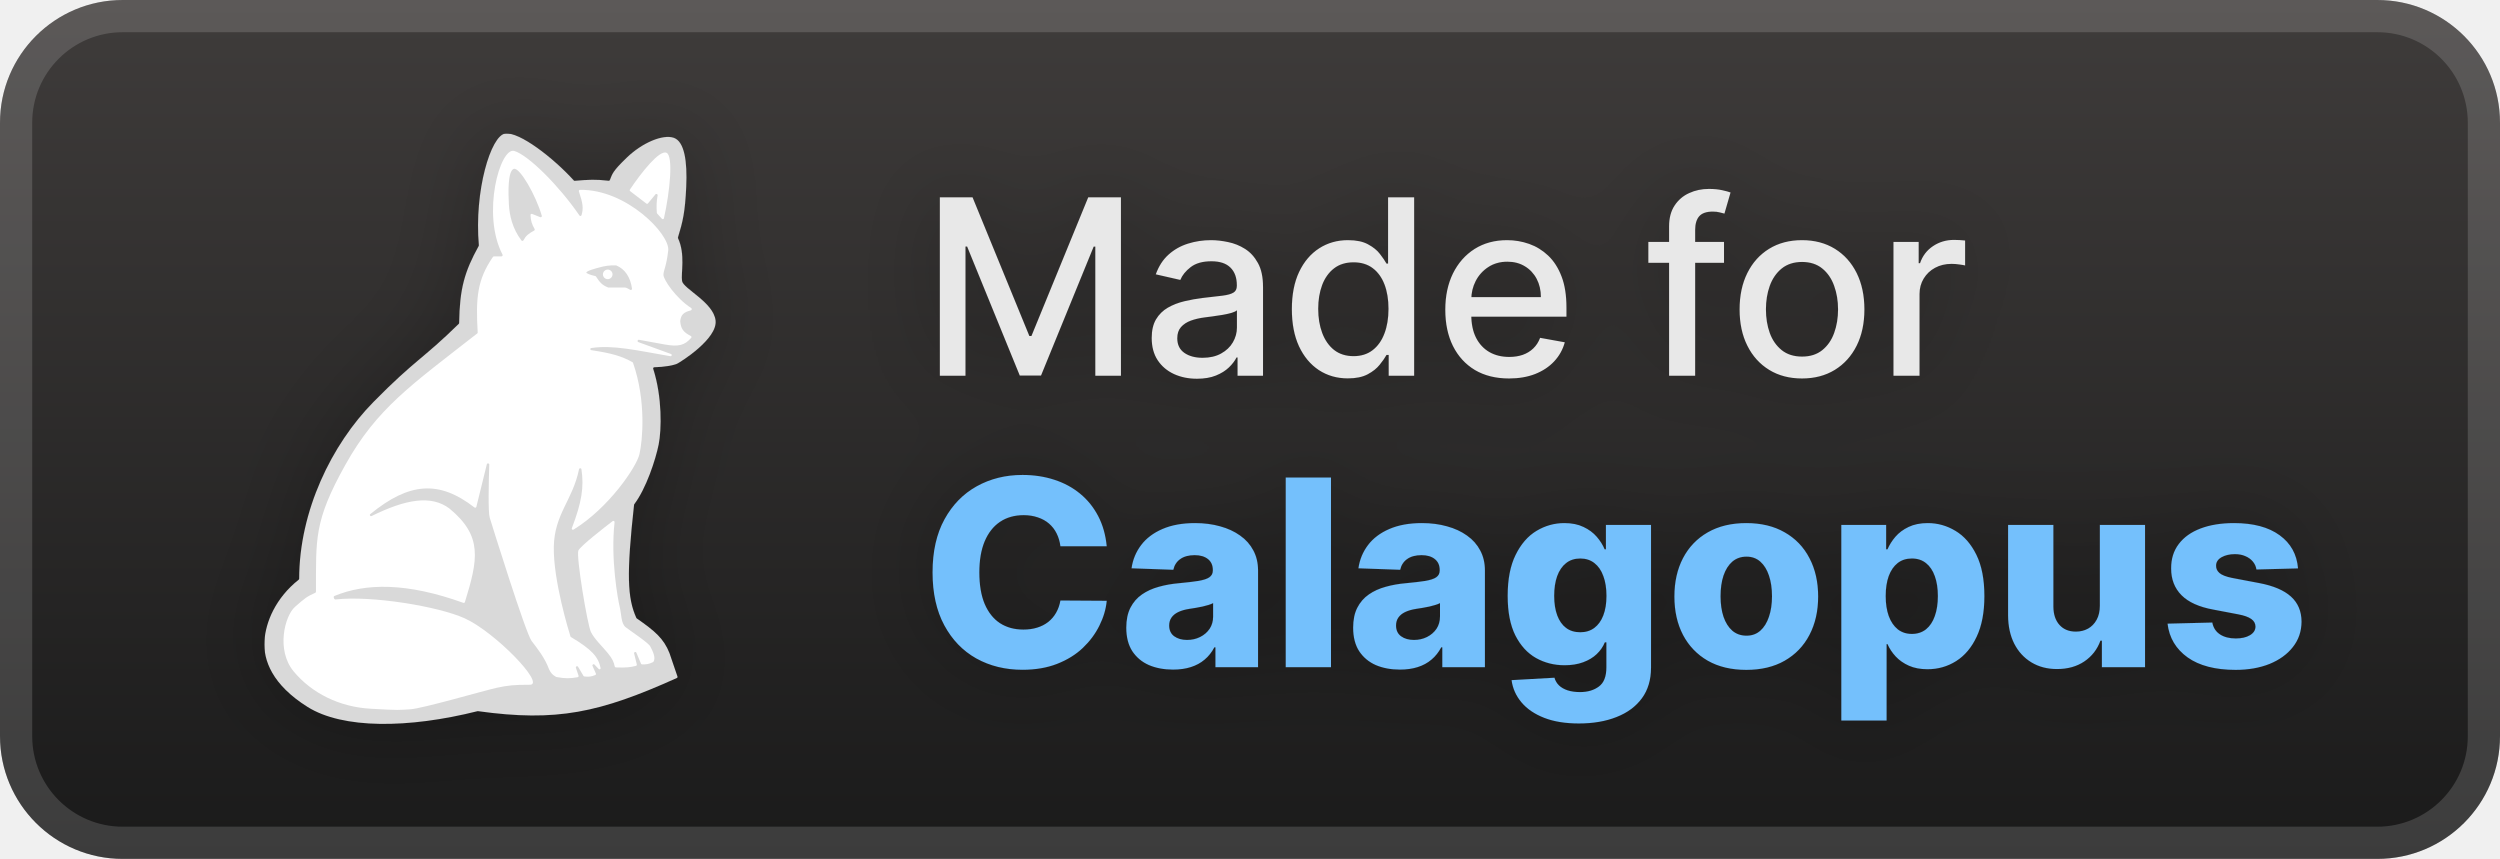
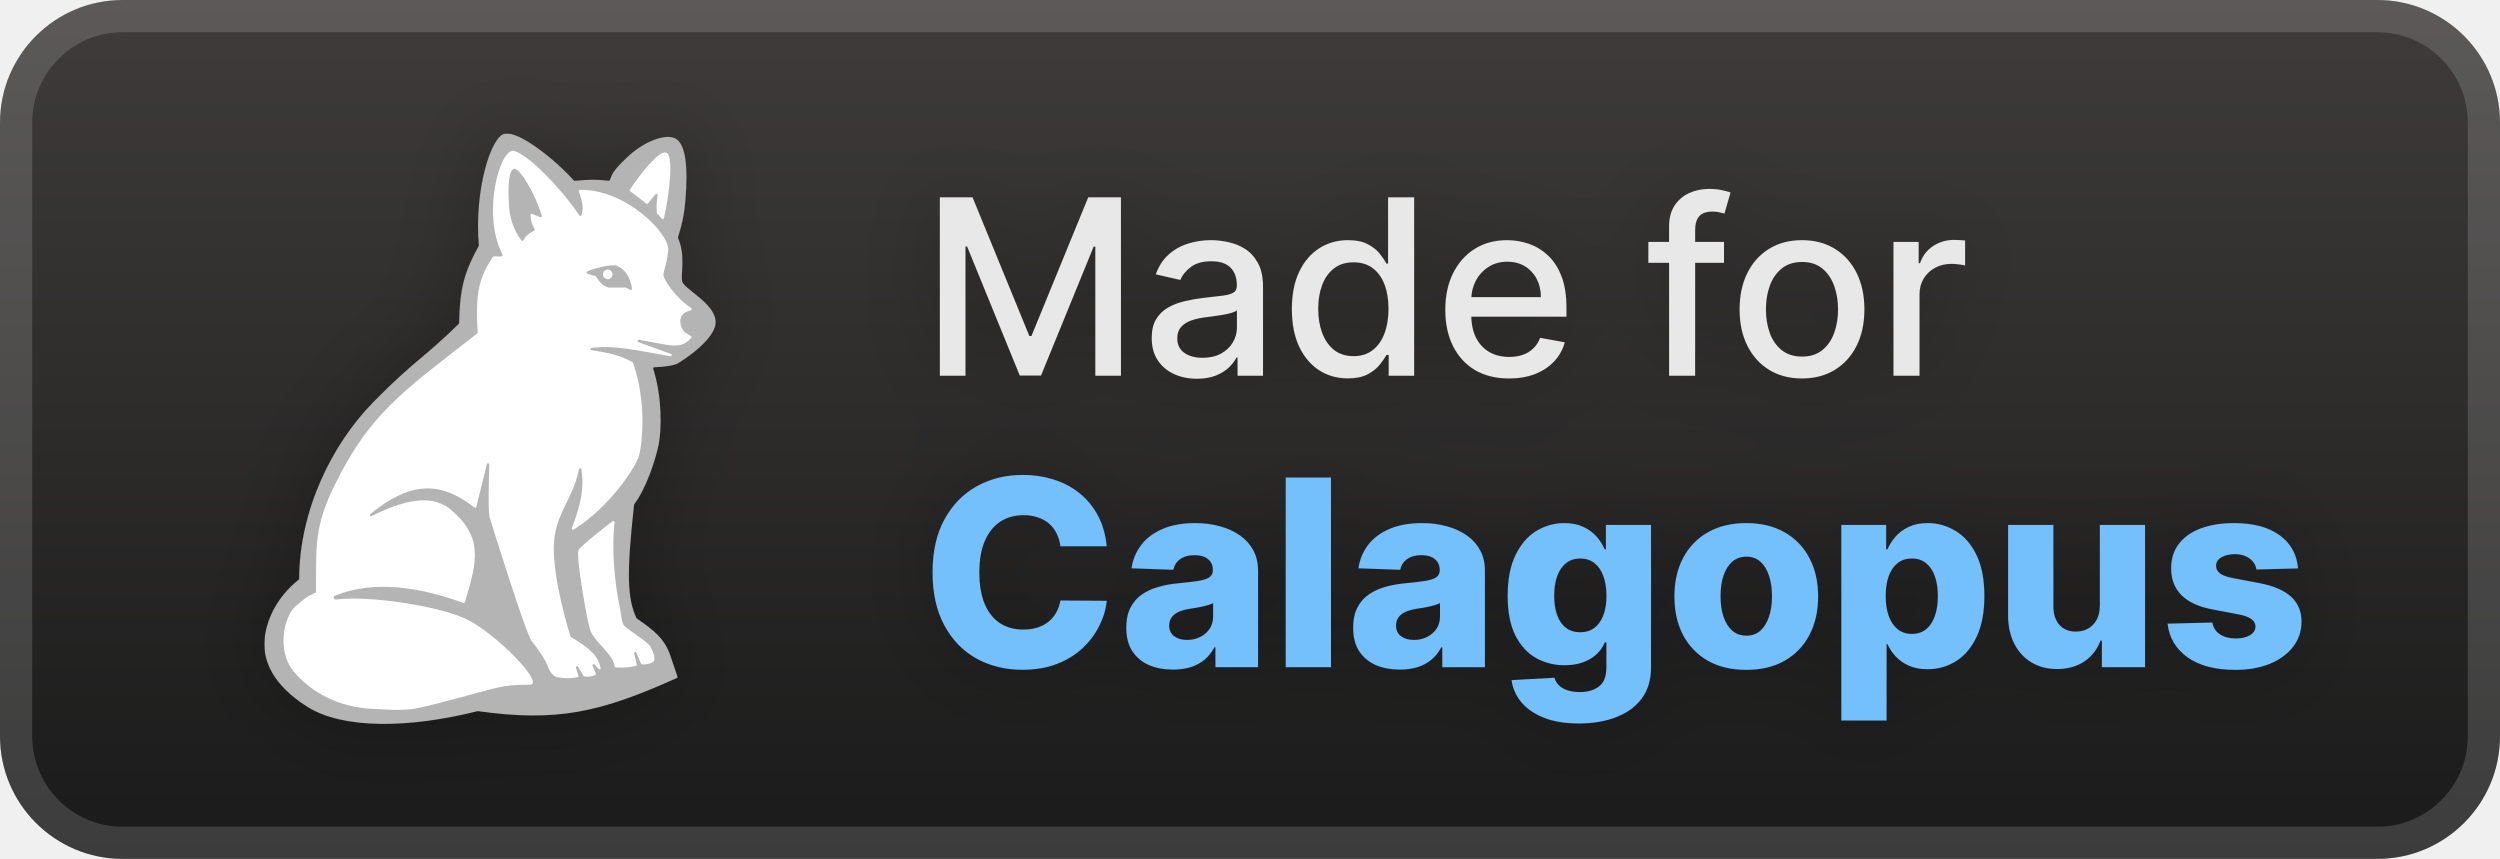
<svg xmlns="http://www.w3.org/2000/svg" width="163" height="56" viewBox="0 0 163 56" fill="none">
  <rect width="163" height="56" rx="8" fill="url(#paint0_linear_1_50)" />
  <rect x="1.05" y="1.05" width="160.9" height="53.9" rx="6.95" stroke="white" stroke-opacity="0.15" stroke-width="2.1" />
  <g filter="url(#filter0_d_1_50)">
    <g clip-path="url(#clip0_1_50)">
      <mask id="mask0_1_50" style="mask-type:luminance" maskUnits="userSpaceOnUse" x="17" y="8" width="30" height="40">
        <path d="M17.234 8.703H46.688V47.219H17.234V8.703Z" fill="white" />
      </mask>
      <g mask="url(#mask0_1_50)">
-         <path d="M32.944 8.709C33.876 8.592 36.08 10.297 37.41 11.766C37.427 11.784 37.451 11.793 37.476 11.791C38.371 11.71 38.88 11.69 39.683 11.787C39.7 11.79 39.717 11.786 39.731 11.778C39.746 11.769 39.758 11.756 39.764 11.741C39.925 11.352 39.902 11.206 40.874 10.271C41.89 9.295 43.218 8.748 43.921 8.982C44.624 9.217 44.819 10.506 44.741 12.185C44.664 13.849 44.519 14.443 44.203 15.476C44.198 15.495 44.199 15.515 44.207 15.533C44.696 16.591 44.39 17.815 44.468 18.318C44.546 18.826 46.518 19.706 46.655 20.896C46.792 22.086 44.39 23.591 44.155 23.709C43.934 23.819 43.276 23.935 42.663 23.943C42.651 23.943 42.639 23.946 42.627 23.952C42.616 23.958 42.607 23.966 42.599 23.976C42.592 23.986 42.587 23.998 42.585 24.01C42.583 24.023 42.584 24.035 42.588 24.047C43.181 25.891 43.136 28.024 42.944 28.982C42.75 29.953 42.131 31.852 41.356 32.871C41.347 32.883 41.342 32.896 41.34 32.911C40.841 37.448 40.902 38.991 41.49 40.291C41.496 40.303 41.505 40.315 41.517 40.323C42.723 41.158 43.276 41.644 43.647 42.576L44.171 44.11C44.177 44.129 44.176 44.149 44.169 44.167C44.161 44.185 44.146 44.199 44.129 44.207C39.09 46.472 36.302 47.081 31.163 46.367C31.153 46.366 31.142 46.366 31.133 46.369C26.613 47.502 22.356 47.535 20.054 46.092C17.749 44.646 17.163 43.045 17.241 41.795C17.319 40.553 17.973 38.99 19.477 37.795C19.495 37.78 19.507 37.757 19.507 37.733C19.514 33.321 21.624 28.974 24.351 26.209C27.076 23.444 27.541 23.439 29.913 21.115C29.928 21.1 29.937 21.08 29.937 21.059C29.973 18.819 30.281 17.725 31.214 16.035C31.221 16.021 31.225 16.005 31.223 15.99C30.911 12.452 32.009 8.826 32.944 8.709Z" fill="#D9D9D9" />
+         <path d="M32.944 8.709C33.876 8.592 36.08 10.297 37.41 11.766C37.427 11.784 37.451 11.793 37.476 11.791C38.371 11.71 38.88 11.69 39.683 11.787C39.7 11.79 39.717 11.786 39.731 11.778C39.746 11.769 39.758 11.756 39.764 11.741C39.925 11.352 39.902 11.206 40.874 10.271C41.89 9.295 43.218 8.748 43.921 8.982C44.624 9.217 44.819 10.506 44.741 12.185C44.664 13.849 44.519 14.443 44.203 15.476C44.198 15.495 44.199 15.515 44.207 15.533C44.696 16.591 44.39 17.815 44.468 18.318C44.546 18.826 46.518 19.706 46.655 20.896C46.792 22.086 44.39 23.591 44.155 23.709C43.934 23.819 43.276 23.935 42.663 23.943C42.651 23.943 42.639 23.946 42.627 23.952C42.616 23.958 42.607 23.966 42.599 23.976C42.592 23.986 42.587 23.998 42.585 24.01C42.583 24.023 42.584 24.035 42.588 24.047C43.181 25.891 43.136 28.024 42.944 28.982C42.75 29.953 42.131 31.852 41.356 32.871C41.347 32.883 41.342 32.896 41.34 32.911C40.841 37.448 40.902 38.991 41.49 40.291C41.496 40.303 41.505 40.315 41.517 40.323C42.723 41.158 43.276 41.644 43.647 42.576L44.171 44.11C44.177 44.129 44.176 44.149 44.169 44.167C44.161 44.185 44.146 44.199 44.129 44.207C39.09 46.472 36.302 47.081 31.163 46.367C31.153 46.366 31.142 46.366 31.133 46.369C26.613 47.502 22.356 47.535 20.054 46.092C17.749 44.646 17.163 43.045 17.241 41.795C17.319 40.553 17.973 38.99 19.477 37.795C19.495 37.78 19.507 37.757 19.507 37.733C19.514 33.321 21.624 28.974 24.351 26.209C27.076 23.444 27.541 23.439 29.913 21.115C29.928 21.1 29.937 21.08 29.937 21.059C29.973 18.819 30.281 17.725 31.214 16.035C31.221 16.021 31.225 16.005 31.223 15.99C30.911 12.452 32.009 8.826 32.944 8.709Z" fill="#B4B4B4" />
        <path d="M31.059 33.044L31.742 30.271C31.765 30.18 31.903 30.198 31.9 30.293C31.864 31.414 31.818 33.388 31.929 33.748C32.085 34.256 34.272 41.287 34.663 41.795C35.054 42.303 35.521 42.889 35.796 43.631C35.919 43.893 36.024 44 36.253 44.132C36.261 44.136 36.269 44.139 36.277 44.141C36.84 44.247 37.159 44.244 37.661 44.155C37.672 44.153 37.682 44.148 37.691 44.142C37.7 44.136 37.708 44.127 37.714 44.118C37.719 44.108 37.723 44.098 37.724 44.087C37.725 44.075 37.724 44.064 37.721 44.054L37.549 43.539C37.52 43.45 37.643 43.394 37.69 43.475L38.042 44.067C38.048 44.077 38.056 44.086 38.066 44.092C38.076 44.099 38.087 44.103 38.099 44.104C38.367 44.139 38.539 44.126 38.81 44.013C38.82 44.009 38.828 44.003 38.836 43.996C38.843 43.989 38.848 43.98 38.852 43.971C38.856 43.961 38.857 43.951 38.857 43.941C38.857 43.931 38.855 43.92 38.85 43.911L38.632 43.416C38.597 43.336 38.7 43.267 38.761 43.331L39.033 43.617C39.084 43.671 39.173 43.629 39.158 43.555C39.012 42.821 38.572 42.339 37.228 41.537C37.212 41.528 37.2 41.513 37.194 41.495C37.092 41.17 36.071 37.852 36.108 35.662C36.145 33.507 37.339 32.623 37.753 30.594C37.77 30.509 37.895 30.506 37.909 30.593C38.085 31.734 37.932 32.751 37.284 34.437C37.257 34.506 37.332 34.57 37.395 34.531C39.695 33.114 41.504 30.443 41.694 29.607C41.889 28.751 42.149 26.171 41.274 23.658C41.268 23.64 41.255 23.625 41.239 23.616C40.517 23.21 39.859 23.027 38.554 22.831C38.468 22.818 38.465 22.705 38.55 22.692C39.973 22.477 41.486 22.843 43.709 23.225C43.802 23.241 43.836 23.113 43.747 23.08L41.619 22.305C41.529 22.272 41.566 22.137 41.66 22.154L43.335 22.459C44.236 22.62 44.63 22.524 45.067 22.027C45.1 21.989 45.087 21.93 45.042 21.907C44.557 21.66 44.39 21.44 44.351 20.943C44.351 20.938 44.351 20.933 44.351 20.928C44.401 20.527 44.565 20.357 45.039 20.239C45.11 20.221 45.126 20.122 45.065 20.083C44.052 19.431 43.257 18.222 43.257 17.927C43.257 17.615 43.452 17.381 43.569 16.326C43.685 15.283 40.861 12.332 37.815 12.378C37.803 12.378 37.791 12.381 37.78 12.387C37.77 12.393 37.76 12.401 37.753 12.411C37.746 12.421 37.742 12.432 37.74 12.444C37.739 12.457 37.74 12.469 37.744 12.48C38.012 13.276 38.046 13.588 37.914 14.029C37.896 14.091 37.815 14.101 37.779 14.048C36.465 12.129 34.447 10.109 33.53 9.842C32.606 9.572 31.384 13.954 32.764 16.599C32.791 16.652 32.753 16.717 32.693 16.717H32.204C32.178 16.717 32.154 16.73 32.139 16.751C31.117 18.241 31.013 19.411 31.145 21.675C31.146 21.701 31.135 21.726 31.114 21.742C26.827 25.093 24.579 26.609 22.515 30.31C20.454 34.003 20.612 35.131 20.601 38.579C20.601 38.594 20.596 38.609 20.588 38.622C20.579 38.635 20.568 38.645 20.554 38.651C20.029 38.882 19.878 38.999 19.233 39.568C18.569 40.154 17.983 42.381 19.155 43.787C20.327 45.193 22.124 46.092 24.155 46.209C26.186 46.326 25.952 46.287 26.733 46.248C27.515 46.209 31.655 44.998 32.397 44.842C33.139 44.685 33.491 44.646 34.546 44.646C35.6 44.646 32.28 41.209 30.288 40.31C28.572 39.537 24.23 38.818 21.877 39.085C21.781 39.096 21.712 38.894 21.801 38.858C23.846 38.014 26.516 37.976 30.21 39.306C30.22 39.309 30.231 39.311 30.241 39.31C30.252 39.309 30.262 39.306 30.272 39.302C30.282 39.297 30.29 39.29 30.297 39.282C30.304 39.274 30.309 39.265 30.312 39.255C31.166 36.481 31.485 34.957 29.309 33.16C28.121 32.262 26.468 32.541 24.229 33.645C24.146 33.686 24.073 33.577 24.144 33.519C26.674 31.45 28.625 31.293 30.933 33.086C30.978 33.121 31.046 33.099 31.059 33.044ZM43.452 9.959C43.908 10.149 43.686 12.453 43.29 14.229C43.286 14.242 43.28 14.255 43.27 14.265C43.26 14.275 43.248 14.283 43.234 14.287C43.22 14.29 43.206 14.29 43.192 14.286C43.178 14.282 43.166 14.274 43.157 14.264L42.846 13.924C42.834 13.911 42.826 13.894 42.825 13.877C42.795 13.433 42.805 13.138 42.877 12.742C42.892 12.661 42.787 12.61 42.735 12.673L42.25 13.26C42.237 13.276 42.219 13.286 42.199 13.288C42.178 13.29 42.158 13.285 42.142 13.272L41.088 12.464C41.072 12.452 41.062 12.435 41.058 12.415C41.055 12.396 41.059 12.376 41.071 12.359C41.829 11.228 42.992 9.767 43.452 9.959" fill="white" />
-         <path d="M33.179 13.318C33.216 14.03 33.405 14.9 33.998 15.678C34.033 15.725 34.105 15.715 34.132 15.663C34.277 15.383 34.459 15.229 34.822 15.037C34.832 15.032 34.84 15.025 34.847 15.016C34.854 15.008 34.859 14.998 34.862 14.988C34.865 14.977 34.866 14.967 34.864 14.956C34.863 14.945 34.859 14.935 34.854 14.925C34.676 14.62 34.606 14.397 34.589 14.022C34.586 13.966 34.642 13.927 34.694 13.948L35.223 14.159C35.282 14.183 35.343 14.13 35.325 14.068C34.936 12.72 33.868 10.863 33.491 11.013C33.1 11.17 33.139 12.576 33.179 13.318ZM38.811 17.999C38.714 17.978 38.418 17.907 38.257 17.81C38.061 17.693 38.999 17.459 38.999 17.459C39.474 17.323 39.728 17.296 40.156 17.302C40.166 17.302 40.175 17.304 40.184 17.308C40.75 17.542 41.102 18.068 41.207 18.82C41.216 18.885 41.144 18.929 41.087 18.896C40.975 18.829 40.826 18.748 40.757 18.748H39.677C39.667 18.748 39.658 18.746 39.649 18.743C39.23 18.579 39.09 18.381 38.861 18.033C38.849 18.015 38.831 18.003 38.811 17.999Z" fill="#D9D9D9" />
+         <path d="M33.179 13.318C33.216 14.03 33.405 14.9 33.998 15.678C34.033 15.725 34.105 15.715 34.132 15.663C34.277 15.383 34.459 15.229 34.822 15.037C34.832 15.032 34.84 15.025 34.847 15.016C34.854 15.008 34.859 14.998 34.862 14.988C34.865 14.977 34.866 14.967 34.864 14.956C34.863 14.945 34.859 14.935 34.854 14.925C34.676 14.62 34.606 14.397 34.589 14.022C34.586 13.966 34.642 13.927 34.694 13.948L35.223 14.159C35.282 14.183 35.343 14.13 35.325 14.068C34.936 12.72 33.868 10.863 33.491 11.013C33.1 11.17 33.139 12.576 33.179 13.318ZM38.811 17.999C38.714 17.978 38.418 17.907 38.257 17.81C38.061 17.693 38.999 17.459 38.999 17.459C39.474 17.323 39.728 17.296 40.156 17.302C40.166 17.302 40.175 17.304 40.184 17.308C40.75 17.542 41.102 18.068 41.207 18.82C41.216 18.885 41.144 18.929 41.087 18.896C40.975 18.829 40.826 18.748 40.757 18.748H39.677C39.667 18.748 39.658 18.746 39.649 18.743C39.23 18.579 39.09 18.381 38.861 18.033C38.849 18.015 38.831 18.003 38.811 17.999Z" fill="#B4B4B4" />
        <path d="M39.624 18.201C39.707 18.201 39.786 18.168 39.845 18.109C39.904 18.051 39.936 17.971 39.936 17.888C39.936 17.806 39.904 17.726 39.845 17.668C39.786 17.609 39.707 17.576 39.624 17.576C39.541 17.576 39.462 17.609 39.403 17.668C39.344 17.726 39.311 17.806 39.311 17.888C39.311 17.971 39.344 18.051 39.403 18.109C39.462 18.168 39.541 18.201 39.624 18.201ZM37.71 35.896C37.842 35.6 39.445 34.359 39.945 33.977C40 33.935 40.078 33.981 40.07 34.05C39.801 36.452 40.291 39.111 40.405 39.568C40.522 40.037 40.484 40.654 40.796 40.896C41.107 41.139 42.273 41.904 42.397 42.146C42.52 42.385 42.791 42.875 42.603 43.148C42.596 43.157 42.587 43.165 42.577 43.17C42.29 43.312 42.115 43.322 41.862 43.319C41.847 43.319 41.833 43.314 41.82 43.306C41.807 43.297 41.798 43.285 41.792 43.271L41.492 42.556C41.455 42.468 41.322 42.512 41.344 42.605L41.52 43.321C41.525 43.341 41.521 43.362 41.511 43.38C41.5 43.398 41.483 43.41 41.463 43.415C41.103 43.505 40.827 43.542 40.154 43.516C40.136 43.515 40.12 43.509 40.106 43.497C40.093 43.486 40.084 43.471 40.08 43.454C40.021 43.177 39.952 42.977 39.624 42.576C39.272 42.146 38.764 41.678 38.53 41.209C38.296 40.74 37.554 36.248 37.71 35.896Z" fill="white" />
      </g>
    </g>
  </g>
  <g filter="url(#filter1_d_1_50)">
    <path d="M61.278 12.864H63.409L67.114 21.909H67.25L70.954 12.864H73.085V24.5H71.415V16.079H71.307L67.875 24.483H66.489L63.057 16.074H62.949V24.5H61.278V12.864ZM78.041 24.693C77.488 24.693 76.988 24.591 76.541 24.386C76.094 24.178 75.74 23.877 75.479 23.483C75.221 23.089 75.092 22.606 75.092 22.034C75.092 21.542 75.187 21.136 75.376 20.818C75.566 20.5 75.822 20.248 76.143 20.062C76.465 19.877 76.825 19.737 77.223 19.642C77.621 19.547 78.026 19.475 78.439 19.426C78.962 19.366 79.386 19.316 79.712 19.278C80.037 19.237 80.274 19.17 80.422 19.079C80.57 18.989 80.643 18.841 80.643 18.636V18.597C80.643 18.1 80.503 17.716 80.223 17.443C79.947 17.17 79.534 17.034 78.984 17.034C78.412 17.034 77.962 17.161 77.632 17.415C77.306 17.665 77.081 17.943 76.956 18.25L75.359 17.886C75.549 17.356 75.825 16.928 76.189 16.602C76.556 16.273 76.979 16.034 77.456 15.886C77.933 15.735 78.435 15.659 78.962 15.659C79.31 15.659 79.679 15.701 80.07 15.784C80.463 15.864 80.831 16.011 81.172 16.227C81.517 16.443 81.799 16.752 82.018 17.153C82.238 17.551 82.348 18.068 82.348 18.704V24.5H80.689V23.307H80.621C80.511 23.526 80.346 23.742 80.126 23.954C79.907 24.167 79.624 24.343 79.28 24.483C78.935 24.623 78.522 24.693 78.041 24.693ZM78.41 23.329C78.88 23.329 79.282 23.237 79.615 23.051C79.952 22.866 80.208 22.623 80.382 22.324C80.56 22.021 80.649 21.697 80.649 21.352V20.227C80.588 20.288 80.471 20.345 80.297 20.398C80.126 20.447 79.931 20.491 79.712 20.528C79.492 20.562 79.278 20.595 79.07 20.625C78.861 20.651 78.687 20.674 78.547 20.693C78.217 20.735 77.916 20.805 77.643 20.903C77.374 21.002 77.159 21.144 76.996 21.329C76.837 21.511 76.757 21.754 76.757 22.057C76.757 22.477 76.912 22.795 77.223 23.011C77.534 23.224 77.929 23.329 78.41 23.329ZM87.878 24.67C87.173 24.67 86.544 24.491 85.992 24.131C85.442 23.767 85.01 23.25 84.696 22.579C84.385 21.905 84.23 21.097 84.23 20.153C84.23 19.21 84.387 18.403 84.702 17.733C85.02 17.062 85.456 16.549 86.008 16.193C86.561 15.837 87.188 15.659 87.889 15.659C88.431 15.659 88.867 15.75 89.196 15.932C89.529 16.11 89.787 16.318 89.969 16.557C90.154 16.795 90.298 17.006 90.4 17.188H90.503V12.864H92.202V24.5H90.543V23.142H90.4C90.298 23.328 90.15 23.54 89.957 23.778C89.768 24.017 89.507 24.225 89.173 24.403C88.84 24.581 88.408 24.67 87.878 24.67ZM88.253 23.222C88.742 23.222 89.154 23.093 89.492 22.835C89.832 22.574 90.09 22.212 90.264 21.75C90.442 21.288 90.531 20.75 90.531 20.136C90.531 19.53 90.444 19 90.27 18.545C90.096 18.091 89.84 17.737 89.503 17.483C89.166 17.229 88.749 17.102 88.253 17.102C87.742 17.102 87.315 17.235 86.974 17.5C86.633 17.765 86.376 18.127 86.202 18.585C86.031 19.044 85.946 19.561 85.946 20.136C85.946 20.72 86.033 21.244 86.207 21.71C86.382 22.176 86.639 22.545 86.98 22.818C87.325 23.087 87.749 23.222 88.253 23.222ZM98.388 24.676C97.528 24.676 96.787 24.492 96.166 24.125C95.549 23.754 95.072 23.233 94.734 22.562C94.401 21.888 94.234 21.099 94.234 20.193C94.234 19.299 94.401 18.511 94.734 17.829C95.072 17.148 95.541 16.616 96.143 16.233C96.749 15.85 97.458 15.659 98.268 15.659C98.761 15.659 99.238 15.741 99.7 15.903C100.162 16.066 100.577 16.322 100.945 16.67C101.312 17.019 101.602 17.472 101.814 18.028C102.026 18.581 102.132 19.254 102.132 20.045V20.648H95.195V19.375H100.467C100.467 18.928 100.376 18.532 100.195 18.188C100.013 17.839 99.757 17.564 99.427 17.364C99.102 17.163 98.719 17.062 98.28 17.062C97.802 17.062 97.386 17.18 97.03 17.415C96.677 17.646 96.405 17.949 96.212 18.324C96.022 18.695 95.927 19.099 95.927 19.534V20.528C95.927 21.112 96.03 21.608 96.234 22.017C96.443 22.426 96.733 22.739 97.104 22.954C97.475 23.167 97.909 23.273 98.405 23.273C98.727 23.273 99.02 23.227 99.285 23.136C99.551 23.042 99.78 22.901 99.973 22.716C100.166 22.53 100.314 22.301 100.416 22.028L102.024 22.318C101.895 22.792 101.664 23.206 101.331 23.562C101.001 23.915 100.587 24.189 100.087 24.386C99.59 24.579 99.024 24.676 98.388 24.676ZM112.405 15.773V17.136H107.473V15.773H112.405ZM108.825 24.5V14.761C108.825 14.216 108.945 13.763 109.183 13.403C109.422 13.04 109.738 12.769 110.132 12.591C110.526 12.409 110.954 12.318 111.416 12.318C111.757 12.318 112.049 12.347 112.291 12.403C112.534 12.456 112.714 12.506 112.831 12.551L112.433 13.926C112.354 13.903 112.251 13.877 112.126 13.847C112.001 13.812 111.85 13.795 111.672 13.795C111.259 13.795 110.964 13.898 110.785 14.102C110.611 14.307 110.524 14.602 110.524 14.989V24.5H108.825ZM117.49 24.676C116.672 24.676 115.958 24.489 115.348 24.114C114.738 23.739 114.265 23.214 113.928 22.54C113.59 21.866 113.422 21.078 113.422 20.176C113.422 19.271 113.59 18.479 113.928 17.801C114.265 17.123 114.738 16.597 115.348 16.222C115.958 15.847 116.672 15.659 117.49 15.659C118.308 15.659 119.022 15.847 119.632 16.222C120.242 16.597 120.715 17.123 121.053 17.801C121.39 18.479 121.558 19.271 121.558 20.176C121.558 21.078 121.39 21.866 121.053 22.54C120.715 23.214 120.242 23.739 119.632 24.114C119.022 24.489 118.308 24.676 117.49 24.676ZM117.496 23.25C118.026 23.25 118.465 23.11 118.814 22.829C119.162 22.549 119.42 22.176 119.587 21.71C119.757 21.244 119.842 20.731 119.842 20.17C119.842 19.614 119.757 19.102 119.587 18.636C119.42 18.167 119.162 17.79 118.814 17.506C118.465 17.222 118.026 17.079 117.496 17.079C116.962 17.079 116.518 17.222 116.166 17.506C115.818 17.79 115.558 18.167 115.388 18.636C115.221 19.102 115.138 19.614 115.138 20.17C115.138 20.731 115.221 21.244 115.388 21.71C115.558 22.176 115.818 22.549 116.166 22.829C116.518 23.11 116.962 23.25 117.496 23.25ZM123.455 24.5V15.773H125.097V17.159H125.187C125.347 16.689 125.627 16.32 126.028 16.051C126.434 15.778 126.892 15.642 127.403 15.642C127.509 15.642 127.634 15.646 127.778 15.653C127.926 15.661 128.042 15.67 128.125 15.682V17.307C128.057 17.288 127.936 17.267 127.761 17.244C127.587 17.218 127.413 17.204 127.239 17.204C126.837 17.204 126.479 17.29 126.165 17.46C125.854 17.627 125.608 17.86 125.426 18.159C125.244 18.454 125.153 18.792 125.153 19.17V24.5H123.455Z" fill="#E8E8E8" />
    <path d="M72.158 35.616H69.14C69.1 35.306 69.017 35.026 68.892 34.777C68.768 34.527 68.603 34.314 68.397 34.137C68.192 33.96 67.949 33.825 67.667 33.732C67.389 33.636 67.081 33.587 66.743 33.587C66.144 33.587 65.626 33.734 65.192 34.028C64.761 34.322 64.429 34.746 64.196 35.302C63.966 35.857 63.852 36.529 63.852 37.318C63.852 38.139 63.968 38.827 64.202 39.383C64.439 39.934 64.771 40.351 65.198 40.632C65.628 40.91 66.138 41.049 66.725 41.049C67.055 41.049 67.355 41.007 67.625 40.922C67.898 40.838 68.138 40.715 68.343 40.554C68.552 40.389 68.723 40.19 68.856 39.956C68.993 39.719 69.088 39.451 69.14 39.153L72.158 39.172C72.106 39.719 71.947 40.258 71.681 40.789C71.42 41.321 71.06 41.806 70.601 42.244C70.142 42.679 69.583 43.025 68.923 43.283C68.267 43.54 67.514 43.669 66.665 43.669C65.546 43.669 64.544 43.423 63.658 42.932C62.777 42.438 62.081 41.717 61.57 40.771C61.059 39.825 60.803 38.675 60.803 37.318C60.803 35.958 61.062 34.805 61.582 33.859C62.101 32.913 62.803 32.195 63.688 31.704C64.574 31.213 65.566 30.967 66.665 30.967C67.413 30.967 68.106 31.072 68.742 31.281C69.377 31.486 69.937 31.788 70.42 32.187C70.903 32.581 71.295 33.066 71.597 33.642C71.899 34.217 72.086 34.875 72.158 35.616ZM76.482 43.657C75.891 43.657 75.365 43.558 74.907 43.361C74.452 43.16 74.092 42.858 73.826 42.456C73.564 42.049 73.434 41.54 73.434 40.928C73.434 40.413 73.524 39.978 73.705 39.624C73.886 39.27 74.136 38.982 74.454 38.761C74.772 38.54 75.138 38.373 75.553 38.26C75.967 38.143 76.41 38.065 76.881 38.025C77.408 37.976 77.833 37.926 78.154 37.874C78.477 37.817 78.71 37.739 78.855 37.638C79.004 37.533 79.078 37.387 79.078 37.197V37.167C79.078 36.857 78.972 36.618 78.758 36.449C78.545 36.28 78.257 36.195 77.895 36.195C77.505 36.195 77.191 36.28 76.953 36.449C76.716 36.618 76.565 36.851 76.5 37.149L73.778 37.053C73.858 36.489 74.066 35.986 74.4 35.543C74.738 35.097 75.201 34.746 75.788 34.493C76.38 34.235 77.09 34.106 77.919 34.106C78.511 34.106 79.056 34.177 79.555 34.318C80.054 34.455 80.489 34.656 80.859 34.922C81.229 35.183 81.515 35.505 81.716 35.887C81.922 36.27 82.024 36.706 82.024 37.197V43.5H79.247V42.208H79.175C79.01 42.522 78.799 42.788 78.541 43.005C78.287 43.222 77.987 43.385 77.641 43.494C77.299 43.603 76.913 43.657 76.482 43.657ZM77.394 41.725C77.712 41.725 77.998 41.661 78.251 41.532C78.509 41.403 78.714 41.226 78.867 41.001C79.02 40.771 79.096 40.506 79.096 40.204V39.322C79.012 39.367 78.909 39.407 78.788 39.443C78.672 39.479 78.543 39.514 78.402 39.546C78.261 39.578 78.116 39.606 77.967 39.63C77.819 39.654 77.676 39.677 77.539 39.697C77.261 39.741 77.024 39.809 76.826 39.902C76.633 39.995 76.484 40.115 76.38 40.264C76.279 40.409 76.229 40.582 76.229 40.783C76.229 41.089 76.337 41.323 76.555 41.484C76.776 41.645 77.056 41.725 77.394 41.725ZM86.781 31.136V43.5H83.829V31.136H86.781ZM91.274 43.657C90.683 43.657 90.157 43.558 89.699 43.361C89.244 43.16 88.884 42.858 88.618 42.456C88.356 42.049 88.226 41.54 88.226 40.928C88.226 40.413 88.316 39.978 88.497 39.624C88.678 39.27 88.928 38.982 89.246 38.761C89.564 38.54 89.93 38.373 90.345 38.26C90.759 38.143 91.202 38.065 91.673 38.025C92.2 37.976 92.625 37.926 92.947 37.874C93.269 37.817 93.502 37.739 93.647 37.638C93.796 37.533 93.87 37.387 93.87 37.197V37.167C93.87 36.857 93.763 36.618 93.55 36.449C93.337 36.28 93.049 36.195 92.687 36.195C92.297 36.195 91.983 36.28 91.745 36.449C91.508 36.618 91.357 36.851 91.292 37.149L88.57 37.053C88.65 36.489 88.858 35.986 89.192 35.543C89.53 35.097 89.993 34.746 90.58 34.493C91.172 34.235 91.882 34.106 92.711 34.106C93.303 34.106 93.848 34.177 94.347 34.318C94.846 34.455 95.281 34.656 95.651 34.922C96.021 35.183 96.307 35.505 96.508 35.887C96.714 36.27 96.816 36.706 96.816 37.197V43.5H94.039V42.208H93.967C93.802 42.522 93.591 42.788 93.333 43.005C93.079 43.222 92.779 43.385 92.433 43.494C92.091 43.603 91.705 43.657 91.274 43.657ZM92.186 41.725C92.504 41.725 92.79 41.661 93.043 41.532C93.301 41.403 93.506 41.226 93.659 41.001C93.812 40.771 93.888 40.506 93.888 40.204V39.322C93.804 39.367 93.701 39.407 93.58 39.443C93.464 39.479 93.335 39.514 93.194 39.546C93.053 39.578 92.908 39.606 92.759 39.63C92.611 39.654 92.468 39.677 92.331 39.697C92.053 39.741 91.816 39.809 91.618 39.902C91.425 39.995 91.276 40.115 91.172 40.264C91.071 40.409 91.021 40.582 91.021 40.783C91.021 41.089 91.129 41.323 91.347 41.484C91.568 41.645 91.848 41.725 92.186 41.725ZM102.944 47.17C102.062 47.17 101.308 47.048 100.68 46.802C100.052 46.557 99.559 46.221 99.201 45.794C98.843 45.367 98.627 44.885 98.555 44.345L101.35 44.188C101.402 44.377 101.499 44.542 101.64 44.683C101.785 44.824 101.972 44.933 102.201 45.009C102.435 45.086 102.708 45.124 103.022 45.124C103.517 45.124 103.926 45.003 104.248 44.762C104.574 44.524 104.737 44.108 104.737 43.512V41.882H104.634C104.517 42.168 104.34 42.423 104.103 42.649C103.865 42.874 103.57 43.051 103.215 43.18C102.865 43.309 102.463 43.373 102.008 43.373C101.332 43.373 100.712 43.216 100.149 42.902C99.589 42.584 99.14 42.093 98.802 41.429C98.468 40.761 98.301 39.902 98.301 38.852C98.301 37.769 98.474 36.877 98.82 36.177C99.167 35.473 99.619 34.952 100.179 34.614C100.742 34.276 101.348 34.106 101.996 34.106C102.483 34.106 102.899 34.191 103.246 34.36C103.596 34.525 103.883 34.738 104.109 35C104.334 35.262 104.505 35.533 104.622 35.815H104.706V34.227H107.646V43.536C107.646 44.321 107.449 44.983 107.055 45.522C106.66 46.062 106.109 46.47 105.401 46.748C104.692 47.03 103.873 47.17 102.944 47.17ZM103.034 41.224C103.392 41.224 103.698 41.13 103.952 40.94C104.205 40.751 104.401 40.48 104.537 40.125C104.674 39.771 104.743 39.347 104.743 38.852C104.743 38.349 104.674 37.916 104.537 37.554C104.405 37.187 104.209 36.906 103.952 36.708C103.698 36.511 103.392 36.413 103.034 36.413C102.668 36.413 102.358 36.513 102.105 36.715C101.851 36.916 101.658 37.199 101.525 37.566C101.396 37.928 101.332 38.356 101.332 38.852C101.332 39.347 101.398 39.771 101.531 40.125C101.664 40.48 101.855 40.751 102.105 40.94C102.358 41.13 102.668 41.224 103.034 41.224ZM113.857 43.675C112.883 43.675 112.046 43.476 111.346 43.077C110.649 42.675 110.112 42.115 109.734 41.399C109.359 40.679 109.172 39.844 109.172 38.894C109.172 37.94 109.359 37.105 109.734 36.389C110.112 35.668 110.649 35.109 111.346 34.71C112.046 34.308 112.883 34.106 113.857 34.106C114.831 34.106 115.666 34.308 116.362 34.71C117.063 35.109 117.6 35.668 117.974 36.389C118.352 37.105 118.542 37.94 118.542 38.894C118.542 39.844 118.352 40.679 117.974 41.399C117.6 42.115 117.063 42.675 116.362 43.077C115.666 43.476 114.831 43.675 113.857 43.675ZM113.875 41.447C114.229 41.447 114.529 41.339 114.775 41.121C115.02 40.904 115.207 40.602 115.336 40.216C115.469 39.83 115.535 39.383 115.535 38.876C115.535 38.361 115.469 37.91 115.336 37.523C115.207 37.137 115.02 36.835 114.775 36.618C114.529 36.401 114.229 36.292 113.875 36.292C113.509 36.292 113.199 36.401 112.945 36.618C112.696 36.835 112.505 37.137 112.372 37.523C112.243 37.91 112.179 38.361 112.179 38.876C112.179 39.383 112.243 39.83 112.372 40.216C112.505 40.602 112.696 40.904 112.945 41.121C113.199 41.339 113.509 41.447 113.875 41.447ZM120.054 46.977V34.227H122.976V35.815H123.066C123.187 35.533 123.358 35.262 123.579 35C123.805 34.738 124.091 34.525 124.437 34.36C124.787 34.191 125.205 34.106 125.692 34.106C126.336 34.106 126.938 34.276 127.497 34.614C128.061 34.952 128.516 35.473 128.862 36.177C129.208 36.882 129.381 37.779 129.381 38.87C129.381 39.92 129.214 40.8 128.88 41.508C128.55 42.216 128.103 42.747 127.54 43.102C126.98 43.456 126.358 43.633 125.674 43.633C125.207 43.633 124.803 43.556 124.461 43.403C124.119 43.251 123.831 43.049 123.598 42.8C123.368 42.55 123.191 42.282 123.066 41.997H123.006V46.977H120.054ZM122.946 38.864C122.946 39.363 123.012 39.797 123.145 40.168C123.282 40.538 123.477 40.826 123.73 41.031C123.988 41.232 124.296 41.333 124.654 41.333C125.016 41.333 125.324 41.232 125.578 41.031C125.831 40.826 126.022 40.538 126.151 40.168C126.284 39.797 126.35 39.363 126.35 38.864C126.35 38.365 126.284 37.932 126.151 37.566C126.022 37.199 125.831 36.916 125.578 36.715C125.328 36.513 125.02 36.413 124.654 36.413C124.292 36.413 123.984 36.511 123.73 36.708C123.477 36.906 123.282 37.187 123.145 37.554C123.012 37.92 122.946 38.356 122.946 38.864ZM136.91 39.498V34.227H139.856V43.5H137.043V41.773H136.947C136.741 42.341 136.391 42.792 135.896 43.126C135.405 43.456 134.812 43.621 134.115 43.621C133.484 43.621 132.928 43.476 132.449 43.186C131.97 42.896 131.598 42.492 131.332 41.973C131.067 41.449 130.932 40.838 130.928 40.137V34.227H133.88V39.558C133.884 40.061 134.017 40.457 134.278 40.747C134.54 41.037 134.896 41.182 135.347 41.182C135.641 41.182 135.904 41.117 136.138 40.989C136.375 40.856 136.562 40.665 136.699 40.415C136.84 40.162 136.91 39.856 136.91 39.498ZM149.831 37.059L147.12 37.131C147.092 36.938 147.016 36.767 146.891 36.618C146.766 36.465 146.603 36.346 146.402 36.262C146.205 36.173 145.975 36.129 145.714 36.129C145.372 36.129 145.08 36.197 144.838 36.334C144.601 36.471 144.484 36.656 144.488 36.889C144.484 37.071 144.557 37.228 144.706 37.36C144.859 37.493 145.13 37.6 145.521 37.68L147.308 38.019C148.233 38.196 148.921 38.489 149.372 38.9C149.827 39.31 150.056 39.854 150.06 40.53C150.056 41.166 149.867 41.719 149.493 42.19C149.123 42.661 148.616 43.027 147.972 43.289C147.328 43.546 146.591 43.675 145.762 43.675C144.438 43.675 143.394 43.403 142.629 42.86C141.868 42.313 141.434 41.58 141.325 40.663L144.241 40.59C144.305 40.928 144.472 41.186 144.742 41.363C145.012 41.54 145.356 41.629 145.774 41.629C146.153 41.629 146.46 41.558 146.698 41.417C146.935 41.276 147.056 41.089 147.06 40.856C147.056 40.647 146.963 40.48 146.782 40.355C146.601 40.226 146.318 40.125 145.931 40.053L144.313 39.745C143.384 39.576 142.691 39.264 142.237 38.809C141.782 38.35 141.556 37.767 141.56 37.059C141.556 36.439 141.721 35.91 142.055 35.471C142.389 35.028 142.864 34.69 143.48 34.457C144.096 34.223 144.822 34.106 145.659 34.106C146.915 34.106 147.905 34.37 148.63 34.897C149.354 35.421 149.755 36.141 149.831 37.059Z" fill="#74C0FC" />
  </g>
  <defs>
    <filter id="filter0_d_1_50" x="6.286" y="2.286" width="51.429" height="51.429" filterUnits="userSpaceOnUse" color-interpolation-filters="sRGB">
      <feFlood flood-opacity="0" result="BackgroundImageFix" />
      <feColorMatrix in="SourceAlpha" type="matrix" values="0 0 0 0 0 0 0 0 0 0 0 0 0 0 0 0 0 0 127 0" result="hardAlpha" />
      <feOffset />
      <feGaussianBlur stdDeviation="2.857" />
      <feComposite in2="hardAlpha" operator="out" />
      <feColorMatrix type="matrix" values="0 0 0 0 0 0 0 0 0 0 0 0 0 0 0 0 0 0 0.25 0" />
      <feBlend mode="normal" in2="BackgroundImageFix" result="effect1_dropShadow_1_50" />
      <feBlend mode="normal" in="SourceGraphic" in2="effect1_dropShadow_1_50" result="shape" />
    </filter>
    <filter id="filter1_d_1_50" x="54.4" y="3.9" width="102.2" height="48.87" filterUnits="userSpaceOnUse" color-interpolation-filters="sRGB">
      <feFlood flood-opacity="0" result="BackgroundImageFix" />
      <feColorMatrix in="SourceAlpha" type="matrix" values="0 0 0 0 0 0 0 0 0 0 0 0 0 0 0 0 0 0 127 0" result="hardAlpha" />
      <feOffset />
      <feGaussianBlur stdDeviation="2.8" />
      <feComposite in2="hardAlpha" operator="out" />
      <feColorMatrix type="matrix" values="0 0 0 0 0 0 0 0 0 0 0 0 0 0 0 0 0 0 0.25 0" />
      <feBlend mode="normal" in2="BackgroundImageFix" result="effect1_dropShadow_1_50" />
      <feBlend mode="normal" in="SourceGraphic" in2="effect1_dropShadow_1_50" result="shape" />
    </filter>
    <linearGradient id="paint0_linear_1_50" x1="81.5" y1="0" x2="81.5" y2="56" gradientUnits="userSpaceOnUse">
      <stop stop-color="#3F3C3B" />
      <stop offset="1" stop-color="#1A1A1A" />
    </linearGradient>
    <clipPath id="clip0_1_50">
      <rect width="40" height="40" fill="white" transform="translate(12 8)" />
    </clipPath>
  </defs>
</svg>
